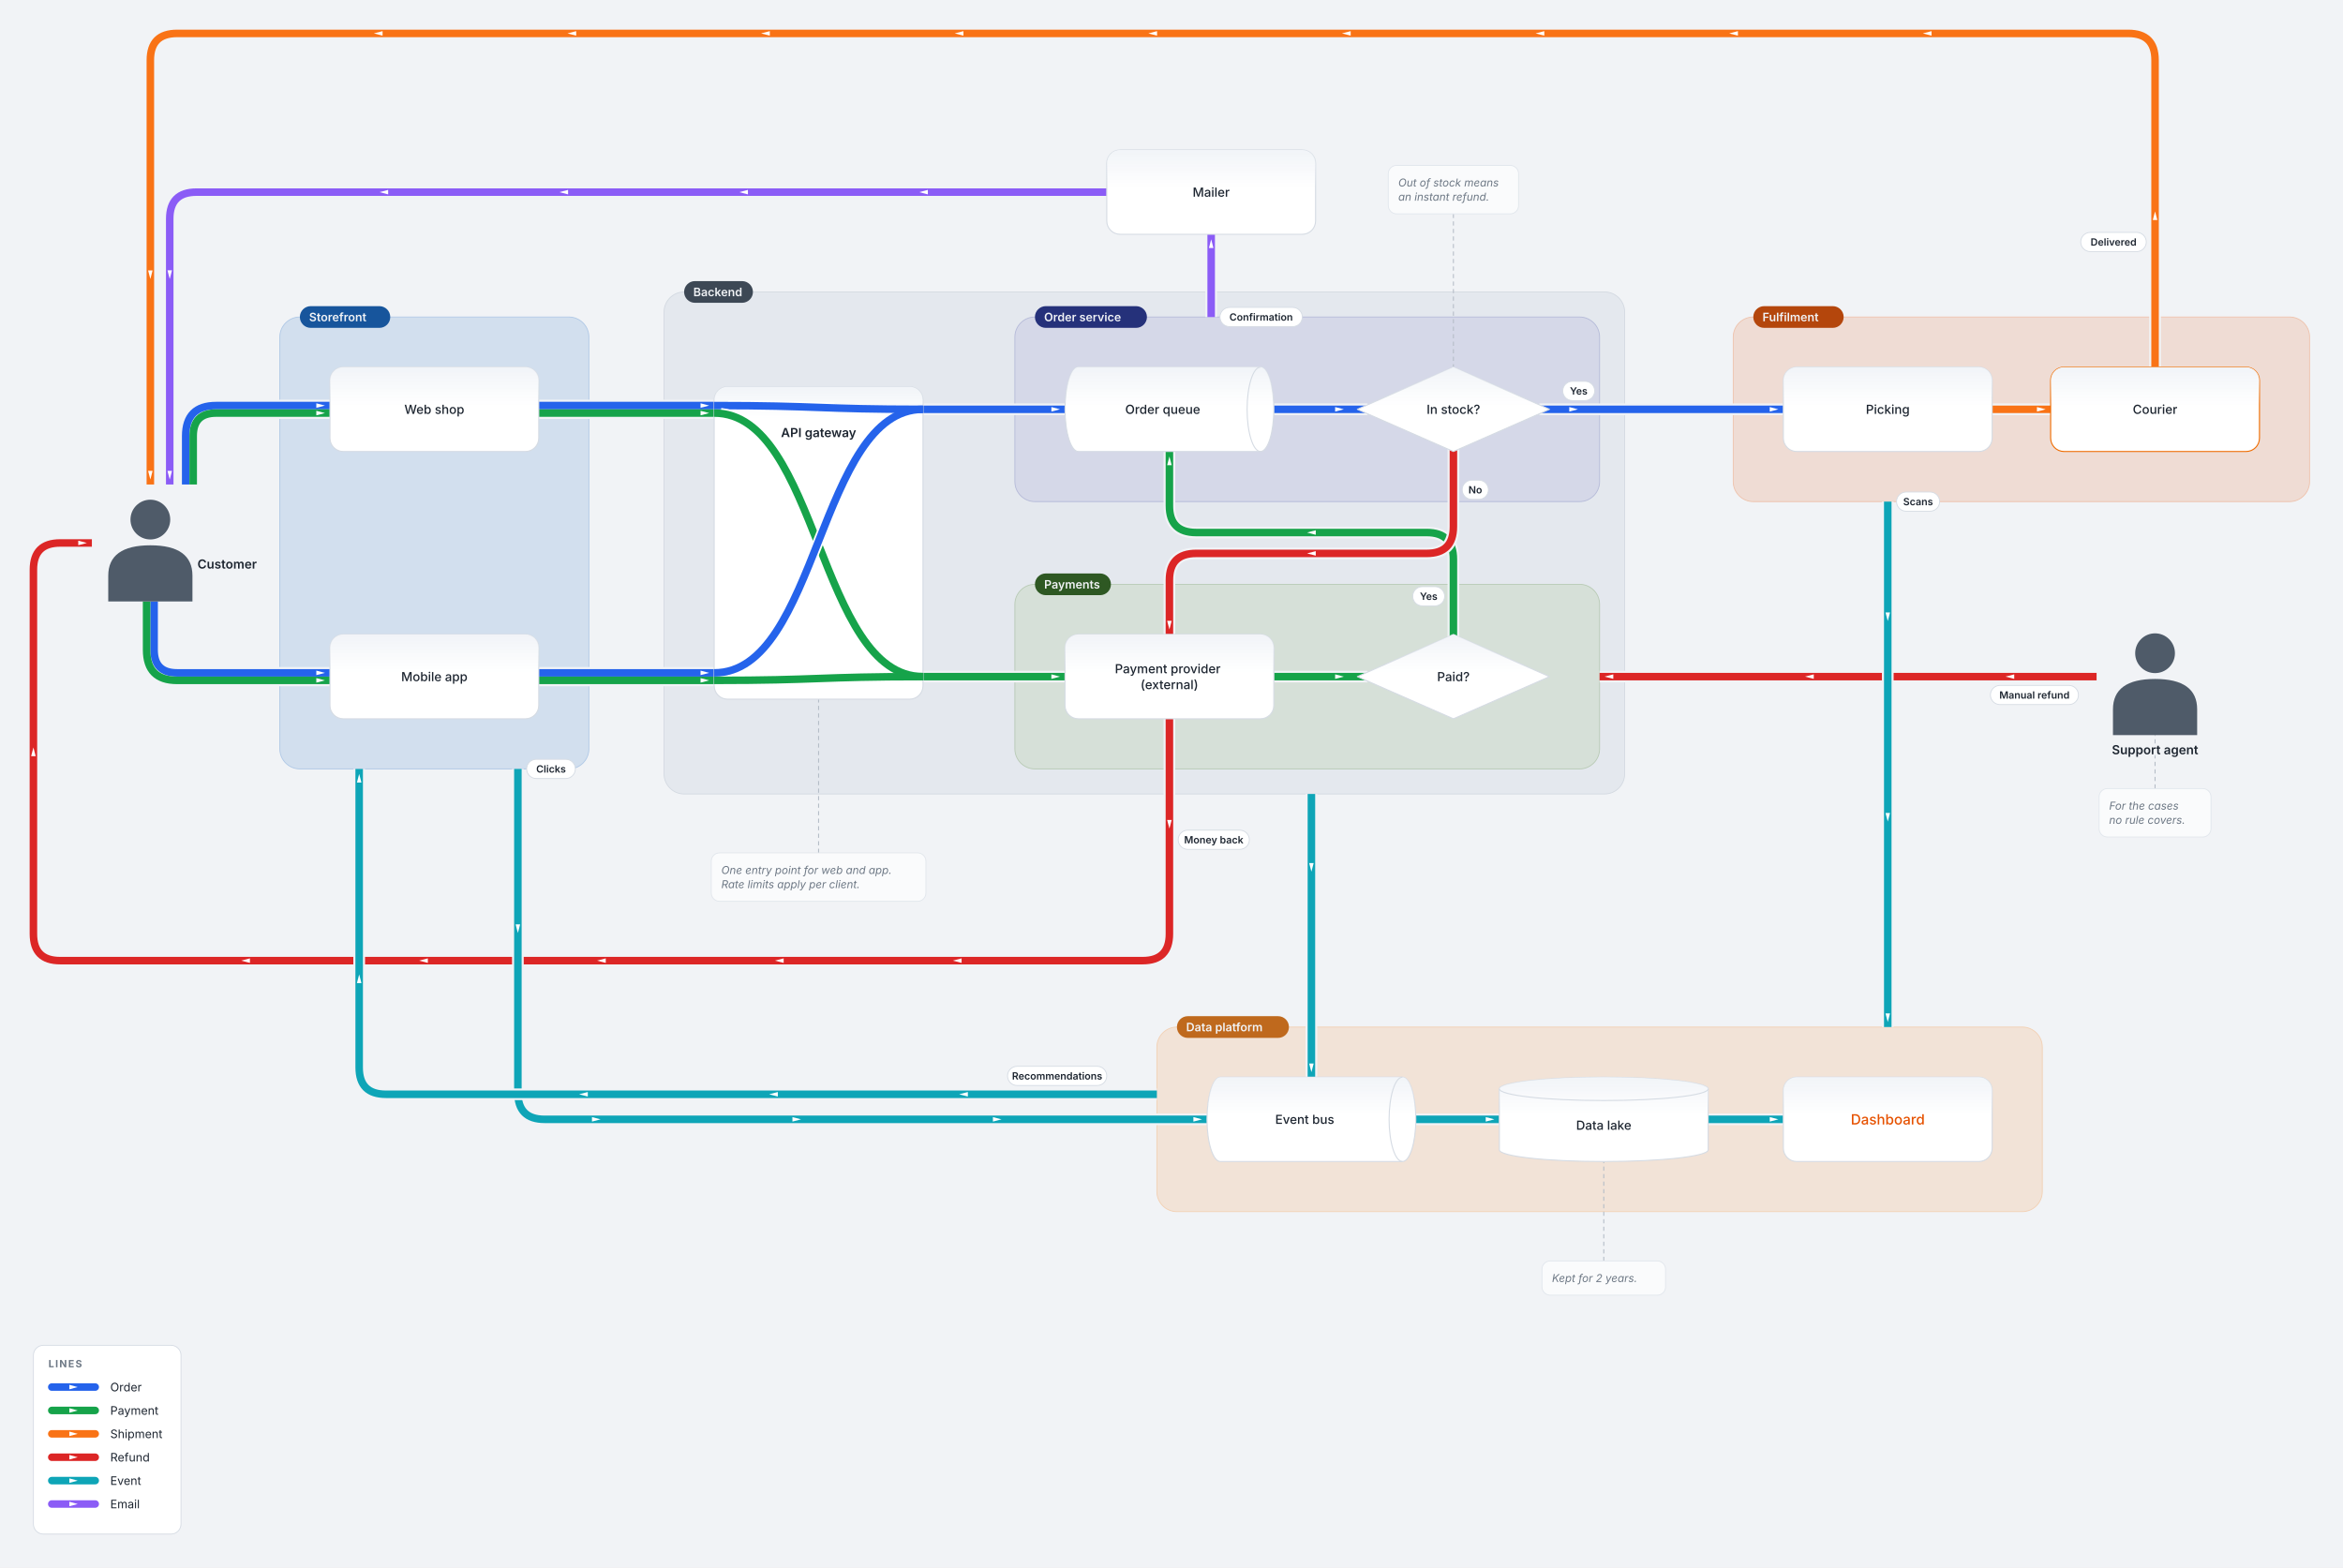
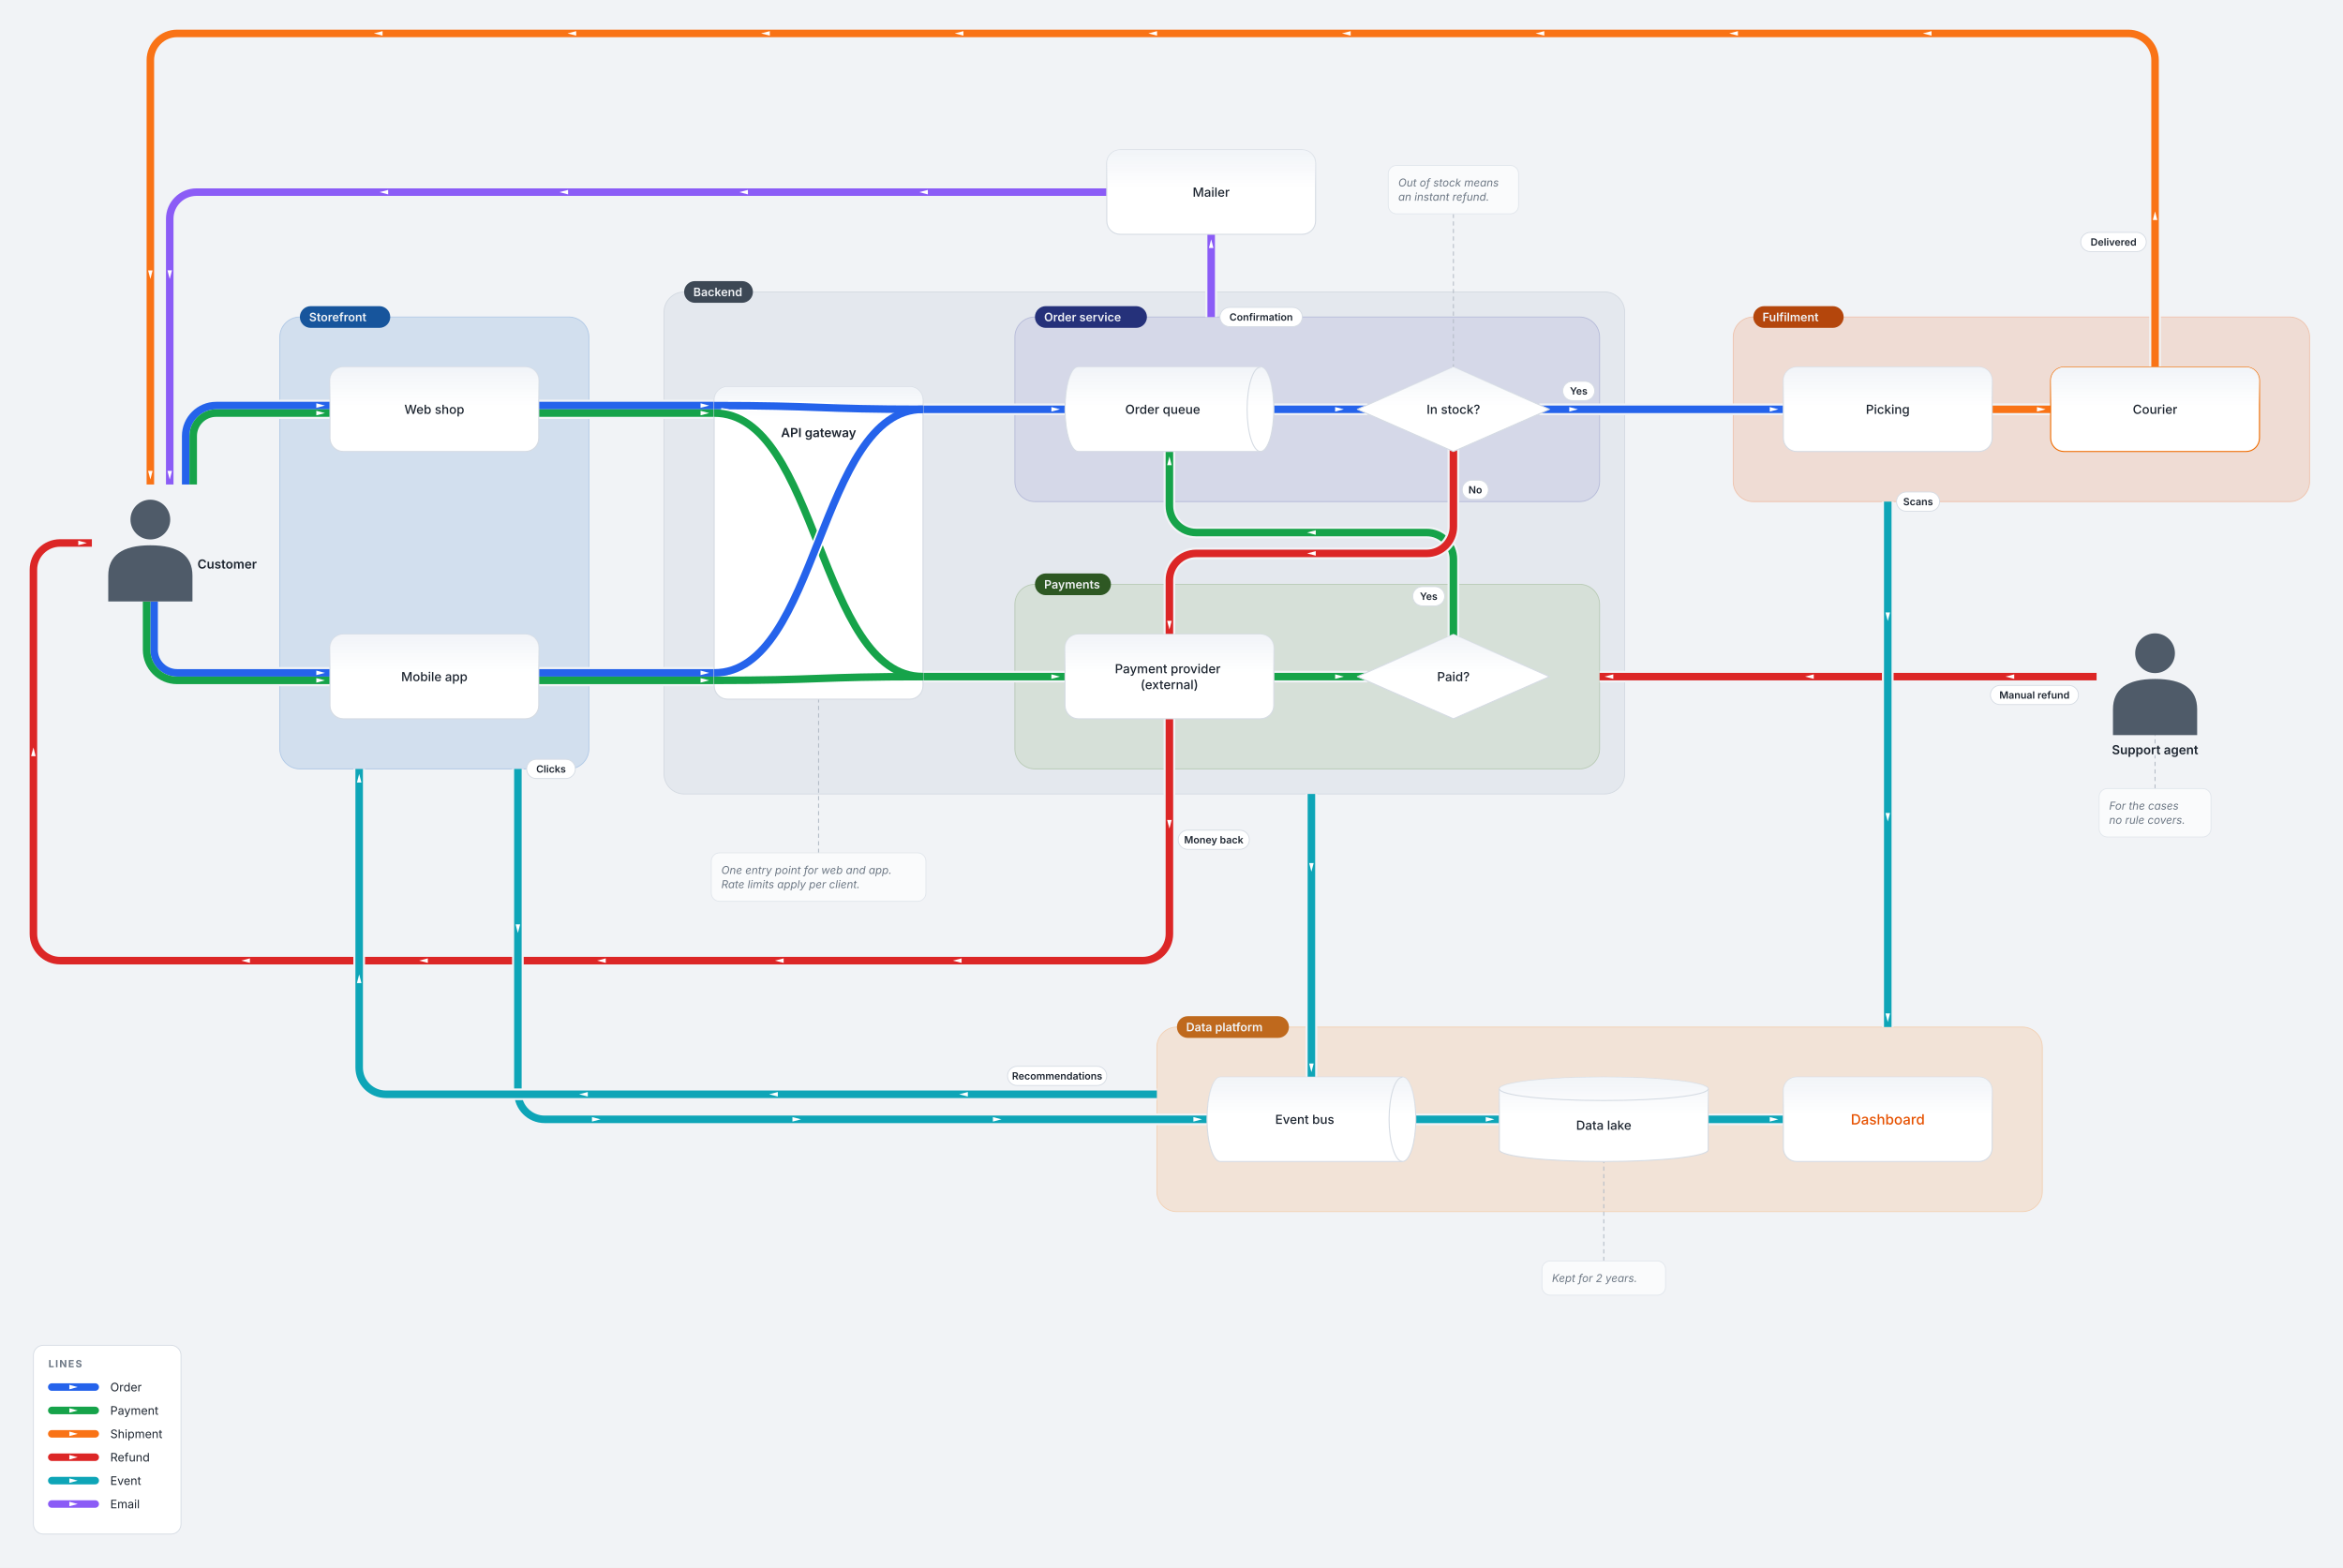
<svg xmlns="http://www.w3.org/2000/svg" viewBox="-100 -190 2805 1876.5" width="2805" height="1876.5" class="linemap lm-root lm-theme-minimal" data-theme="minimal" font-family="Inter, 'Helvetica Neue', Helvetica, Arial, sans-serif" fill="#1d2530">
  <style>
.lm-root{font-family:Inter, 'Helvetica Neue', Helvetica, Arial, sans-serif;fill:#1d2530}
.lm-bg{fill:#f1f3f6}
.lm-group-box{fill:#e4e8ee;stroke:#d3d9e1;stroke-width:1}
.lm-group-title{fill:#3d4855;font-weight:700}
.lm-shape{fill:#ffffff;stroke:#d5dbe3;stroke-width:1.25;stroke-linejoin:round}
.lm-shape-line{fill:none;stroke:#d5dbe3;stroke-width:1.25}
.lm-sheen{stroke:none;pointer-events:none}
.lm-group-tab{fill:#3d4855;stroke:none}
.lm-group-title-tab{fill:#f1f3f6;font-weight:600}
.lm-person{fill:#4f5b69;stroke:none}
.lm-label{fill:#1d2530;font-weight:500}
.lm-halo{stroke:#f1f3f6}
.lm-halo-in{stroke:#ffffff}
.lm-note-box{fill:#fafbfc;stroke:#e1e6ec;stroke-width:1}
.lm-note-text{fill:#6b7683;font-style:italic}
.lm-note-link{fill:none;stroke:#b4bcc6;stroke-width:1.2;stroke-dasharray:5 4}
.lm-casing{fill:none;stroke:#f1f3f6;stroke-linejoin:round}
.lm-casing-in{stroke:#ffffff}
.lm-strand{fill:none;stroke-linejoin:round}
.lm-edge-label-box{fill:#ffffff;stroke:#d5dbe3;stroke-width:1}
.lm-edge-label{fill:#1d2530;font-weight:600}
.lm-legend-box{fill:#ffffff;stroke:#d5dbe3;stroke-width:1}
.lm-legend-title{fill:#6b7683;font-weight:700;letter-spacing:0.12em}
.lm-legend-text{fill:#1d2530}
</style>
  <defs>
    <linearGradient id="lm-sheen-minimal-30" x1="0" y1="0" x2="0" y2="1">
      <stop offset="0" stop-color="#f1f4f8" stop-opacity="1" />
      <stop offset="0.3" stop-color="#f1f4f8" stop-opacity="0" />
    </linearGradient>
    <linearGradient id="lm-sheen-minimal-45" x1="0" y1="0" x2="0" y2="1">
      <stop offset="0" stop-color="#f1f4f8" stop-opacity="1" />
      <stop offset="0.45" stop-color="#f1f4f8" stop-opacity="0" />
    </linearGradient>
    <linearGradient id="lm-sheen-minimal-10" x1="0" y1="0" x2="0" y2="1">
      <stop offset="0" stop-color="#f1f4f8" stop-opacity="1" />
      <stop offset="0.1" stop-color="#f1f4f8" stop-opacity="0" />
    </linearGradient>
  </defs>
  <rect x="-100" y="-190" width="2805" height="1876.5" class="lm-bg" fill="#f1f3f6" />
  <g class="group" id="cluster_storefront" data-label="Storefront">
    <rect x="235" y="189.5" width="370" height="541" rx="24" class="lm-group-box" style="fill:#d2dfee;stroke:#afc8e6" />
  </g>
  <g class="group" id="cluster_backend" data-label="Backend">
    <rect x="695" y="159.5" width="1150" height="601" rx="24" class="lm-group-box" />
  </g>
  <g class="group" id="cluster_orders" data-label="Order service">
    <rect x="1115" y="189.5" width="700" height="221" rx="24" class="lm-group-box" style="fill:#d5d8e8;stroke:#b5bad8" />
  </g>
  <g class="group" id="cluster_payments" data-label="Payments">
    <rect x="1115" y="509.5" width="700" height="221" rx="24" class="lm-group-box" style="fill:#d6e0d8;stroke:#b8cab5" />
  </g>
  <g class="group" id="cluster_fulfilment" data-label="Fulfilment">
    <rect x="1975" y="189.5" width="690" height="221" rx="24" class="lm-group-box" style="fill:#efdcd4;stroke:#eec2ac" />
  </g>
  <g class="group" id="cluster_data" data-label="Data platform">
    <rect x="1285" y="1039.5" width="1060" height="221" rx="24" class="lm-group-box" style="fill:#f2e3d7;stroke:#f2d0b3" />
  </g>
  <path d="M880,831 L880,647" class="lm-note-link" />
  <path d="M1640,66 L1640,249.5" class="lm-note-link" />
  <path d="M1820,1319.5 L1820,1200.5" class="lm-note-link" />
  <path d="M2480,754 L2480,690" class="lm-note-link" />
  <g class="edge" data-from="customer" data-to="web" data-lines="O P">
-     <path d="M126.8,390 L126.8,332 Q126.8,300 158.8,300 L295,300" class="lm-casing" stroke-width="23" />
-     <path d="M122.3,390 L122.3,332 Q122.3,295.5 158.8,295.5 L295,295.5" class="lm-strand" stroke="#2563eb" stroke-width="9" data-line="O" />
-     <path d="M131.3,390 L131.3,332 Q131.3,304.5 158.8,304.5 L295,304.5" class="lm-strand" stroke="#16a34a" stroke-width="9" data-line="P" />
+     <path d="M126.8,390 L126.8,332 A32,32 0 0 1 158.8,300 L295,300" class="lm-casing" stroke-width="23" />
+     <path d="M122.3,390 L122.3,332 A36.5,36.5 0 0 1 158.8,295.5 L295,295.5" class="lm-strand" stroke="#2563eb" stroke-width="9" data-line="O" />
+     <path d="M131.3,390 L131.3,332 A27.5,27.5 0 0 1 158.8,304.5 L295,304.5" class="lm-strand" stroke="#16a34a" stroke-width="9" data-line="P" />
    <g class="lm-marks" data-line="O">
      <polygon points="289,295.5 278.7,292.8 278.7,298.2" fill="#ffffff" />
    </g>
    <g class="lm-marks" data-line="P">
      <polygon points="289,304.5 278.7,301.8 278.7,307.2" fill="#ffffff" />
    </g>
  </g>
  <g class="edge" data-from="customer" data-to="app" data-lines="O P">
-     <path d="M80,530 L80,588 Q80,620 112,620 L295,620" class="lm-casing" stroke-width="23" />
-     <path d="M84.5,530 L84.5,588 Q84.5,615.5 112,615.5 L295,615.5" class="lm-strand" stroke="#2563eb" stroke-width="9" data-line="O" />
-     <path d="M75.5,530 L75.5,588 Q75.5,624.5 112,624.5 L295,624.5" class="lm-strand" stroke="#16a34a" stroke-width="9" data-line="P" />
+     <path d="M80,530 L80,588 A32,32 0 0 0 112,620 L295,620" class="lm-casing" stroke-width="23" />
+     <path d="M84.5,530 L84.5,588 A27.5,27.5 0 0 0 112,615.5 L295,615.5" class="lm-strand" stroke="#2563eb" stroke-width="9" data-line="O" />
+     <path d="M75.5,530 L75.5,588 A36.5,36.5 0 0 0 112,624.5 L295,624.5" class="lm-strand" stroke="#16a34a" stroke-width="9" data-line="P" />
    <g class="lm-marks" data-line="O">
      <polygon points="289,615.5 278.7,612.8 278.7,618.2" fill="#ffffff" />
    </g>
    <g class="lm-marks" data-line="P">
      <polygon points="289,624.5 278.7,621.8 278.7,627.2" fill="#ffffff" />
    </g>
  </g>
  <g class="edge" data-from="web" data-to="gateway" data-lines="O P">
    <path d="M545,300 L755,300" class="lm-casing" stroke-width="23" />
    <path d="M545,295.5 L755,295.5" class="lm-strand" stroke="#2563eb" stroke-width="9" data-line="O" />
    <path d="M545,304.5 L755,304.5" class="lm-strand" stroke="#16a34a" stroke-width="9" data-line="P" />
    <g class="lm-marks" data-line="O">
      <polygon points="749,295.5 738.7,292.8 738.7,298.2" fill="#ffffff" />
    </g>
    <g class="lm-marks" data-line="P">
      <polygon points="749,304.5 738.7,301.8 738.7,307.2" fill="#ffffff" />
    </g>
  </g>
  <g class="edge" data-from="app" data-to="gateway" data-lines="O P">
    <path d="M545,620 L755,620" class="lm-casing" stroke-width="23" />
    <path d="M545,615.5 L755,615.5" class="lm-strand" stroke="#2563eb" stroke-width="9" data-line="O" />
    <path d="M545,624.5 L755,624.5" class="lm-strand" stroke="#16a34a" stroke-width="9" data-line="P" />
    <g class="lm-marks" data-line="O">
      <polygon points="749,615.5 738.7,612.8 738.7,618.2" fill="#ffffff" />
    </g>
    <g class="lm-marks" data-line="P">
      <polygon points="749,624.5 738.7,621.8 738.7,627.2" fill="#ffffff" />
    </g>
  </g>
  <g class="edge" data-from="gateway" data-to="orders_q" data-lines="O">
    <path d="M1005,300 L1175,300" class="lm-casing" stroke-width="14" />
    <path d="M1005,300 L1175,300" class="lm-strand" stroke="#2563eb" stroke-width="9" data-line="O" />
    <g class="lm-marks" data-line="O">
      <polygon points="1169,300 1158.7,297.3 1158.7,302.7" fill="#ffffff" />
    </g>
  </g>
  <g class="edge" data-from="gateway" data-to="psp" data-lines="P">
    <path d="M1005,620 L1175,620" class="lm-casing" stroke-width="14" />
    <path d="M1005,620 L1175,620" class="lm-strand" stroke="#16a34a" stroke-width="9" data-line="P" />
    <g class="lm-marks" data-line="P">
      <polygon points="1169,620 1158.7,617.3 1158.7,622.7" fill="#ffffff" />
    </g>
  </g>
  <g class="edge" data-from="orders_q" data-to="check" data-lines="O">
    <path d="M1425,300 L1537.2,300" class="lm-casing" stroke-width="14" />
    <path d="M1425,300 L1537.2,300" class="lm-strand" stroke="#2563eb" stroke-width="9" data-line="O" />
    <g class="lm-marks" data-line="O">
      <polygon points="1508.8,300 1498.4,297.3 1498.4,302.7" fill="#ffffff" />
    </g>
  </g>
  <g class="edge" data-from="check" data-to="picking" data-lines="O" data-label="Yes">
    <path d="M1742.8,300 L2035,300" class="lm-casing" stroke-width="14" />
    <path d="M1742.8,300 L2035,300" class="lm-strand" stroke="#2563eb" stroke-width="9" data-line="O" />
    <g class="lm-marks" data-line="O">
      <polygon points="2029,300 2018.7,297.3 2018.7,302.7" fill="#ffffff" />
      <polygon points="1789,300 1778.7,297.3 1778.7,302.7" fill="#ffffff" />
    </g>
  </g>
  <g class="edge" data-from="psp" data-to="paid" data-lines="P">
    <path d="M1425,620 L1537.2,620" class="lm-casing" stroke-width="14" />
    <path d="M1425,620 L1537.2,620" class="lm-strand" stroke="#16a34a" stroke-width="9" data-line="P" />
    <g class="lm-marks" data-line="P">
      <polygon points="1508.8,620 1498.4,617.3 1498.4,622.7" fill="#ffffff" />
    </g>
  </g>
  <g class="edge" data-from="paid" data-to="orders_q" data-lines="P" data-label="Yes">
-     <path d="M1640,573.5 L1640,479.5 Q1640,447.5 1608,447.5 L1332,447.5 Q1300,447.5 1300,415.5 L1300,350.5" class="lm-casing" stroke-width="14" />
-     <path d="M1640,573.5 L1640,479.5 Q1640,447.5 1608,447.5 L1332,447.5 Q1300,447.5 1300,415.5 L1300,350.5" class="lm-strand" stroke="#16a34a" stroke-width="9" data-line="P" />
+     <path d="M1640,573.5 L1640,479.5 A32,32 0 0 0 1608,447.5 L1332,447.5 A32,32 0 0 1 1300,415.5 L1300,350.5" class="lm-casing" stroke-width="14" />
+     <path d="M1640,573.5 L1640,479.5 A32,32 0 0 0 1608,447.5 L1332,447.5 A32,32 0 0 1 1300,415.5 L1300,350.5" class="lm-strand" stroke="#16a34a" stroke-width="9" data-line="P" />
    <g class="lm-marks" data-line="P">
      <polygon points="1464.8,447.5 1475.2,450.2 1475.2,444.8" fill="#ffffff" />
      <polygon points="1300,356.5 1297.3,366.9 1302.7,366.9" fill="#ffffff" />
    </g>
  </g>
  <g class="edge" data-from="picking" data-to="courier" data-lines="S">
    <path d="M2285,300 L2355,300" class="lm-casing" stroke-width="14" />
    <path d="M2285,300 L2355,300" class="lm-strand" stroke="#f97316" stroke-width="9" data-line="S" />
    <g class="lm-marks" data-line="S">
      <polygon points="2349,300 2338.6,297.3 2338.6,302.7" fill="#ffffff" />
    </g>
  </g>
  <g class="edge" data-from="courier" data-to="customer" data-lines="S" data-label="Delivered">
-     <path d="M2480,249.5 L2480,-118 Q2480,-150 2448,-150 L112,-150 Q80,-150 80,-118 L80,390" class="lm-casing" stroke-width="14" />
-     <path d="M2480,249.5 L2480,-118 Q2480,-150 2448,-150 L112,-150 Q80,-150 80,-118 L80,390" class="lm-strand" stroke="#f97316" stroke-width="9" data-line="S" />
+     <path d="M2480,249.5 L2480,-118 A32,32 0 0 0 2448,-150 L112,-150 A32,32 0 0 0 80,-118 L80,390" class="lm-casing" stroke-width="14" />
+     <path d="M2480,249.5 L2480,-118 A32,32 0 0 0 2448,-150 L112,-150 A32,32 0 0 0 80,-118 L80,390" class="lm-strand" stroke="#f97316" stroke-width="9" data-line="S" />
    <g class="lm-marks" data-line="S">
      <polygon points="2480,63.1 2477.3,73.4 2482.7,73.4" fill="#ffffff" />
      <polygon points="2202,-150 2212.4,-147.3 2212.4,-152.7" fill="#ffffff" />
      <polygon points="1970.2,-150 1980.6,-147.3 1980.6,-152.7" fill="#ffffff" />
      <polygon points="1738.4,-150 1748.8,-147.3 1748.8,-152.7" fill="#ffffff" />
      <polygon points="1506.6,-150 1517,-147.3 1517,-152.7" fill="#ffffff" />
      <polygon points="1274.8,-150 1285.2,-147.3 1285.2,-152.7" fill="#ffffff" />
      <polygon points="1043,-150 1053.4,-147.3 1053.4,-152.7" fill="#ffffff" />
      <polygon points="811.2,-150 821.6,-147.3 821.6,-152.7" fill="#ffffff" />
      <polygon points="579.4,-150 589.8,-147.3 589.8,-152.7" fill="#ffffff" />
      <polygon points="347.6,-150 358,-147.3 358,-152.7" fill="#ffffff" />
      <polygon points="80,384 82.7,373.7 77.3,373.7" fill="#ffffff" />
      <polygon points="80,144 82.7,133.7 77.3,133.7" fill="#ffffff" />
    </g>
  </g>
  <g class="edge" data-from="check" data-to="psp" data-lines="R" data-label="No">
-     <path d="M1640,346.5 L1640,440.5 Q1640,472.5 1608,472.5 L1332,472.5 Q1300,472.5 1300,504.5 L1300,569.5" class="lm-casing" stroke-width="14" />
-     <path d="M1640,346.5 L1640,440.5 Q1640,472.5 1608,472.5 L1332,472.5 Q1300,472.5 1300,504.5 L1300,569.5" class="lm-strand" stroke="#dc2626" stroke-width="9" data-line="R" />
+     <path d="M1640,346.5 L1640,440.5 A32,32 0 0 1 1608,472.5 L1332,472.5 A32,32 0 0 0 1300,504.5 L1300,569.5" class="lm-casing" stroke-width="14" />
+     <path d="M1640,346.5 L1640,440.5 A32,32 0 0 1 1608,472.5 L1332,472.5 A32,32 0 0 0 1300,504.5 L1300,569.5" class="lm-strand" stroke="#dc2626" stroke-width="9" data-line="R" />
    <g class="lm-marks" data-line="R">
      <polygon points="1464.8,472.5 1475.2,475.2 1475.2,469.8" fill="#ffffff" />
      <polygon points="1300,563.5 1302.7,553.2 1297.3,553.2" fill="#ffffff" />
    </g>
  </g>
  <g class="edge" data-from="support" data-to="cluster_payments" data-lines="R" data-label="Manual refund">
    <path d="M2410,620 L1815,620" class="lm-casing" stroke-width="14" />
    <path d="M2410,620 L1815,620" class="lm-strand" stroke="#dc2626" stroke-width="9" data-line="R" />
    <g class="lm-marks" data-line="R">
      <polygon points="1821,620 1831.4,622.7 1831.4,617.3" fill="#ffffff" />
      <polygon points="2061,620 2071.4,622.7 2071.4,617.3" fill="#ffffff" />
      <polygon points="2301,620 2311.4,622.7 2311.4,617.3" fill="#ffffff" />
    </g>
  </g>
  <g class="edge" data-from="psp" data-to="customer" data-lines="R" data-label="Money back">
-     <path d="M1300,670.5 L1300,928 Q1300,960 1268,960 L-28,960 Q-60,960 -60,928 L-60,492 Q-60,460 -28,460 L10,460" class="lm-casing" stroke-width="14" />
-     <path d="M1300,670.5 L1300,928 Q1300,960 1268,960 L-28,960 Q-60,960 -60,928 L-60,492 Q-60,460 -28,460 L10,460" class="lm-strand" stroke="#dc2626" stroke-width="9" data-line="R" />
+     <path d="M1300,670.5 L1300,928 A32,32 0 0 1 1268,960 L-28,960 A32,32 0 0 1 -60,928 L-60,492 A32,32 0 0 1 -28,460 L10,460" class="lm-casing" stroke-width="14" />
+     <path d="M1300,670.5 L1300,928 A32,32 0 0 1 1268,960 L-28,960 A32,32 0 0 1 -60,928 L-60,492 A32,32 0 0 1 -28,460 L10,460" class="lm-strand" stroke="#dc2626" stroke-width="9" data-line="R" />
    <g class="lm-marks" data-line="R">
      <polygon points="1300,801.9 1302.7,791.6 1297.3,791.6" fill="#ffffff" />
      <polygon points="1040.8,960 1051.2,962.7 1051.2,957.3" fill="#ffffff" />
      <polygon points="827.8,960 838.2,962.7 838.2,957.3" fill="#ffffff" />
      <polygon points="614.8,960 625.2,962.7 625.2,957.3" fill="#ffffff" />
      <polygon points="401.8,960 412.2,962.7 412.2,957.3" fill="#ffffff" />
      <polygon points="188.8,960 199.2,962.7 199.2,957.3" fill="#ffffff" />
      <polygon points="-60,704.8 -62.7,715.2 -57.3,715.2" fill="#ffffff" />
      <polygon points="4,460 -6.3,457.3 -6.3,462.7" fill="#ffffff" />
    </g>
  </g>
  <g class="edge" data-from="cluster_orders" data-to="mailer" data-lines="M" data-label="Confirmation">
    <path d="M1350,189.5 L1350,90.5" class="lm-casing" stroke-width="14" />
    <path d="M1350,189.5 L1350,90.5" class="lm-strand" stroke="#8b5cf6" stroke-width="9" data-line="M" />
    <g class="lm-marks" data-line="M">
      <polygon points="1350,96.5 1347.3,106.9 1352.7,106.9" fill="#ffffff" />
    </g>
  </g>
  <g class="edge" data-from="mailer" data-to="customer" data-lines="M">
-     <path d="M1225,40 L135.2,40 Q103.2,40 103.2,72 L103.2,390" class="lm-casing" stroke-width="14" />
-     <path d="M1225,40 L135.2,40 Q103.2,40 103.2,72 L103.2,390" class="lm-strand" stroke="#8b5cf6" stroke-width="9" data-line="M" />
+     <path d="M1225,40 L135.2,40 A32,32 0 0 0 103.2,72 L103.2,390" class="lm-casing" stroke-width="14" />
+     <path d="M1225,40 L135.2,40 A32,32 0 0 0 103.2,72 L103.2,390" class="lm-strand" stroke="#8b5cf6" stroke-width="9" data-line="M" />
    <g class="lm-marks" data-line="M">
      <polygon points="1000.5,40 1010.8,42.7 1010.8,37.3" fill="#ffffff" />
      <polygon points="785.1,40 795.4,42.7 795.4,37.3" fill="#ffffff" />
      <polygon points="569.7,40 580.1,42.7 580.1,37.3" fill="#ffffff" />
      <polygon points="354.4,40 364.7,42.7 364.7,37.3" fill="#ffffff" />
      <polygon points="103.2,384 105.9,373.7 100.5,373.7" fill="#ffffff" />
      <polygon points="103.2,144 105.9,133.6 100.5,133.6" fill="#ffffff" />
    </g>
  </g>
  <g class="edge" data-from="cluster_backend" data-to="bus" data-lines="E">
    <path d="M1470,760.5 L1470,1099.5" class="lm-casing" stroke-width="14" />
    <path d="M1470,760.5 L1470,1099.5" class="lm-strand" stroke="#0ea5b7" stroke-width="9" data-line="E" />
    <g class="lm-marks" data-line="E">
      <polygon points="1470,1093.5 1472.7,1083.2 1467.3,1083.2" fill="#ffffff" />
      <polygon points="1470,853.5 1472.7,843.2 1467.3,843.2" fill="#ffffff" />
    </g>
  </g>
  <g class="edge" data-from="cluster_storefront" data-to="bus" data-lines="E" data-label="Clicks">
-     <path d="M520,730.5 L520,1118 Q520,1150 552,1150 L1345,1150" class="lm-casing" stroke-width="14" />
-     <path d="M520,730.5 L520,1118 Q520,1150 552,1150 L1345,1150" class="lm-strand" stroke="#0ea5b7" stroke-width="9" data-line="E" />
+     <path d="M520,730.5 L520,1118 A32,32 0 0 0 552,1150 L1345,1150" class="lm-casing" stroke-width="14" />
+     <path d="M520,730.5 L520,1118 A32,32 0 0 0 552,1150 L1345,1150" class="lm-strand" stroke="#0ea5b7" stroke-width="9" data-line="E" />
    <g class="lm-marks" data-line="E">
      <polygon points="520,926.9 522.7,916.6 517.3,916.6" fill="#ffffff" />
      <polygon points="1339,1150 1328.7,1147.3 1328.7,1152.7" fill="#ffffff" />
      <polygon points="1099,1150 1088.7,1147.3 1088.7,1152.7" fill="#ffffff" />
      <polygon points="859,1150 848.7,1147.3 848.7,1152.7" fill="#ffffff" />
      <polygon points="619,1150 608.7,1147.3 608.7,1152.7" fill="#ffffff" />
    </g>
  </g>
  <g class="edge" data-from="bus" data-to="lake" data-lines="E">
    <path d="M1595,1150 L1695,1150" class="lm-casing" stroke-width="14" />
    <path d="M1595,1150 L1695,1150" class="lm-strand" stroke="#0ea5b7" stroke-width="9" data-line="E" />
    <g class="lm-marks" data-line="E">
      <polygon points="1689,1150 1678.7,1147.3 1678.7,1152.7" fill="#ffffff" />
    </g>
  </g>
  <g class="edge" data-from="lake" data-to="dash" data-lines="E">
    <path d="M1945,1150 L2035,1150" class="lm-casing" stroke-width="14" />
    <path d="M1945,1150 L2035,1150" class="lm-strand" stroke="#0ea5b7" stroke-width="9" data-line="E" />
    <g class="lm-marks" data-line="E">
      <polygon points="2029,1150 2018.7,1147.3 2018.7,1152.7" fill="#ffffff" />
    </g>
  </g>
  <g class="edge" data-from="cluster_fulfilment" data-to="cluster_data" data-lines="E" data-label="Scans">
    <path d="M2160,410.5 L2160,1039.5" class="lm-casing" stroke-width="14" />
    <path d="M2160,410.5 L2160,1039.5" class="lm-strand" stroke="#0ea5b7" stroke-width="9" data-line="E" />
    <g class="lm-marks" data-line="E">
      <polygon points="2160,1033.5 2162.7,1023.2 2157.3,1023.2" fill="#ffffff" />
      <polygon points="2160,793.5 2162.7,783.2 2157.3,783.2" fill="#ffffff" />
      <polygon points="2160,553.5 2162.7,543.2 2157.3,543.2" fill="#ffffff" />
    </g>
  </g>
  <g class="edge" data-from="cluster_data" data-to="cluster_storefront" data-lines="E" data-label="Recommendations">
-     <path d="M1285,1120 L362,1120 Q330,1120 330,1088 L330,730.5" class="lm-casing" stroke-width="14" />
-     <path d="M1285,1120 L362,1120 Q330,1120 330,1088 L330,730.5" class="lm-strand" stroke="#0ea5b7" stroke-width="9" data-line="E" />
+     <path d="M1285,1120 L362,1120 A32,32 0 0 1 330,1088 L330,730.5" class="lm-casing" stroke-width="14" />
+     <path d="M1285,1120 L362,1120 A32,32 0 0 1 330,1088 L330,730.5" class="lm-strand" stroke="#0ea5b7" stroke-width="9" data-line="E" />
    <g class="lm-marks" data-line="E">
      <polygon points="1048.3,1120 1058.7,1122.7 1058.7,1117.3" fill="#ffffff" />
      <polygon points="820.8,1120 831.2,1122.7 831.2,1117.3" fill="#ffffff" />
      <polygon points="593.3,1120 603.7,1122.7 603.7,1117.3" fill="#ffffff" />
      <polygon points="330,736.5 327.3,746.8 332.7,746.8" fill="#ffffff" />
      <polygon points="330,976.5 327.3,986.9 332.7,986.9" fill="#ffffff" />
    </g>
  </g>
  <g class="group-tab" data-group="cluster_storefront">
    <rect x="259" y="176.5" width="108.2" height="26" rx="13" class="lm-group-tab" style="fill:#17559c" />
    <text x="270" y="189.5" font-size="14" dominant-baseline="central" class="lm-group-title lm-group-title-tab" style="fill:#f1f3f6">Storefront</text>
  </g>
  <g class="group-tab" data-group="cluster_backend">
    <rect x="719" y="146.5" width="82.4" height="26" rx="13" class="lm-group-tab" />
    <text x="730" y="159.5" font-size="14" dominant-baseline="central" class="lm-group-title lm-group-title-tab">Backend</text>
  </g>
  <g class="group-tab" data-group="cluster_orders">
    <rect x="1139" y="176.5" width="134.1" height="26" rx="13" class="lm-group-tab" style="fill:#25317a" />
    <text x="1150" y="189.5" font-size="14" dominant-baseline="central" class="lm-group-title lm-group-title-tab" style="fill:#f1f3f6">Order service</text>
  </g>
  <g class="group-tab" data-group="cluster_payments">
    <rect x="1139" y="496.5" width="91" height="26" rx="13" class="lm-group-tab" style="fill:#2e5823" />
    <text x="1150" y="509.5" font-size="14" dominant-baseline="central" class="lm-group-title lm-group-title-tab" style="fill:#f1f3f6">Payments</text>
  </g>
  <g class="group-tab" data-group="cluster_fulfilment">
    <rect x="1999" y="176.5" width="108.2" height="26" rx="13" class="lm-group-tab" style="fill:#b4460c" />
    <text x="2010" y="189.5" font-size="14" dominant-baseline="central" class="lm-group-title lm-group-title-tab" style="fill:#f1f3f6">Fulfilment</text>
  </g>
  <g class="group-tab" data-group="cluster_data">
    <rect x="1309" y="1026.5" width="134.1" height="26" rx="13" class="lm-group-tab" style="fill:#bf691d" />
    <text x="1320" y="1039.5" font-size="14" dominant-baseline="central" class="lm-group-title lm-group-title-tab" style="fill:#f1f3f6">Data platform</text>
  </g>
  <g class="node" id="customer" data-label="Customer" data-shape="person">
    <circle cx="80" cy="432" r="23.8" class="lm-person" />
    <path d="M29.6,530 V499.2 Q29.6,462.8 80,462.8 Q130.4,462.8 130.4,499.2 V530 Z" class="lm-person" />
    <text font-size="15" text-anchor="start" dominant-baseline="central" class="lm-label lm-halo" stroke-width="5" stroke-linejoin="round" paint-order="stroke" style="font-weight:600">
      <tspan x="136.4" y="485.2">Customer</tspan>
    </text>
  </g>
  <g class="node human" id="support" data-label="Support agent" data-shape="person">
    <circle cx="2480" cy="592" r="23.8" class="lm-person" />
    <path d="M2429.6,690 V659.2 Q2429.6,622.8 2480,622.8 Q2530.4,622.8 2530.4,659.2 V690 Z" class="lm-person" />
    <text font-size="15" text-anchor="middle" dominant-baseline="central" class="lm-label lm-halo" stroke-width="5" stroke-linejoin="round" paint-order="stroke" style="font-weight:600">
      <tspan x="2480" y="707.5">Support agent</tspan>
    </text>
  </g>
  <g class="node" id="web" data-label="Web shop" data-shape="box">
    <rect x="295" y="249.5" width="250" height="101" rx="16" class="lm-shape" />
    <rect x="295" y="249.5" width="250" height="101" rx="16" class="lm-sheen" fill="url(#lm-sheen-minimal-45)" />
    <text font-size="15" text-anchor="middle" dominant-baseline="central" class="lm-label">
      <tspan x="420" y="300">Web shop</tspan>
    </text>
  </g>
  <g class="node" id="app" data-label="Mobile app" data-shape="box">
    <rect x="295" y="569.5" width="250" height="101" rx="16" class="lm-shape" />
    <rect x="295" y="569.5" width="250" height="101" rx="16" class="lm-sheen" fill="url(#lm-sheen-minimal-45)" />
    <text font-size="15" text-anchor="middle" dominant-baseline="central" class="lm-label">
      <tspan x="420" y="620">Mobile app</tspan>
    </text>
  </g>
  <g class="node through critical" id="gateway" data-label="API gateway" data-url="https://en.wikipedia.org/wiki/API_management" data-shape="box" data-through="true">
    <a href="https://en.wikipedia.org/wiki/API_management">
      <rect x="755" y="273" width="250" height="374" rx="16" class="lm-shape" />
      <rect x="755" y="273" width="250" height="374" rx="16" class="lm-sheen" fill="url(#lm-sheen-minimal-10)" />
      <text font-size="15" text-anchor="middle" dominant-baseline="central" class="lm-label">
        <tspan x="880" y="460" />
      </text>
      <path d="M771.9,295.5 C834.8,295.8 863.1,297.2 899,298.4" class="lm-casing lm-casing-in" stroke-width="13" />
      <path d="M755,295.5 C880,295.5 880,300 1005,300" class="lm-strand" stroke="#2563eb" stroke-width="9" data-line="O" />
      <path d="M762.8,304.9 C832.1,312.5 861.4,421.3 899,508.9" class="lm-casing lm-casing-in" stroke-width="13" />
      <path d="M755,304.5 C880,304.5 880,620 1005,620" class="lm-strand" stroke="#16a34a" stroke-width="9" data-line="P" />
      <path d="M762.8,615.1 C832.1,607.5 861.4,498.7 899,411.1" class="lm-casing lm-casing-in" stroke-width="13" />
      <path d="M755,615.5 C880,615.5 880,300 1005,300" class="lm-strand" stroke="#2563eb" stroke-width="9" data-line="O" />
      <path d="M771.9,624.5 C834.8,624.2 863.1,622.8 899,621.6" class="lm-casing lm-casing-in" stroke-width="13" />
      <path d="M755,624.5 C880,624.5 880,620 1005,620" class="lm-strand" stroke="#16a34a" stroke-width="9" data-line="P" />
      <text font-size="15" text-anchor="middle" dominant-baseline="central" class="lm-label lm-halo lm-halo-in" stroke-width="5" stroke-linejoin="round" paint-order="stroke" style="font-weight:600">
        <tspan x="880" y="327.8">API gateway</tspan>
      </text>
    </a>
  </g>
  <g class="node" id="orders_q" data-label="Order queue" data-shape="queue">
    <path d="M1191,249.5 H1409 A16,50.5 0 0 1 1409,350.5 H1191 A16,50.5 0 0 1 1191,249.5 Z" class="lm-shape" />
    <path d="M1191,249.5 H1409 A16,50.5 0 0 1 1409,350.5 H1191 A16,50.5 0 0 1 1191,249.5 Z" class="lm-sheen" fill="url(#lm-sheen-minimal-45)" />
    <path d="M1409,249.5 A16,50.5 0 0 0 1409,350.5" class="lm-shape-line" />
    <text font-size="15" text-anchor="middle" dominant-baseline="central" class="lm-label">
      <tspan x="1292" y="300">Order queue</tspan>
    </text>
  </g>
  <g class="node" id="check" data-label="In stock?" data-shape="diamond">
    <polygon points="1640,249.5 1755,300 1640,350.5 1525,300" class="lm-shape" />
    <polygon points="1640,249.5 1755,300 1640,350.5 1525,300" class="lm-sheen" fill="url(#lm-sheen-minimal-45)" />
    <text font-size="15" text-anchor="middle" dominant-baseline="central" class="lm-label">
      <tspan x="1640" y="300">In stock?</tspan>
    </text>
  </g>
  <g class="node external" id="psp" data-label="Payment provider&#10;(external)" data-shape="box">
    <rect x="1175" y="569.5" width="250" height="101" rx="16" class="lm-shape" />
    <rect x="1175" y="569.5" width="250" height="101" rx="16" class="lm-sheen" fill="url(#lm-sheen-minimal-45)" />
    <text font-size="15" text-anchor="middle" dominant-baseline="central" class="lm-label">
      <tspan x="1300" y="610.5">Payment provider</tspan>
      <tspan x="1300" y="629.5">(external)</tspan>
    </text>
  </g>
  <g class="node" id="paid" data-label="Paid?" data-shape="diamond">
    <polygon points="1640,569.5 1755,620 1640,670.5 1525,620" class="lm-shape" />
    <polygon points="1640,569.5 1755,620 1640,670.5 1525,620" class="lm-sheen" fill="url(#lm-sheen-minimal-45)" />
    <text font-size="15" text-anchor="middle" dominant-baseline="central" class="lm-label">
      <tspan x="1640" y="620">Paid?</tspan>
    </text>
  </g>
  <g class="node" id="picking" data-label="Picking" data-shape="box">
    <rect x="2035" y="249.5" width="250" height="101" rx="16" class="lm-shape" />
    <rect x="2035" y="249.5" width="250" height="101" rx="16" class="lm-sheen" fill="url(#lm-sheen-minimal-45)" />
    <text font-size="15" text-anchor="middle" dominant-baseline="central" class="lm-label">
      <tspan x="2160" y="300">Picking</tspan>
    </text>
  </g>
  <g class="node" id="courier" data-label="Courier" data-shape="box">
    <rect x="2355" y="249.5" width="250" height="101" rx="16" class="lm-shape" style="stroke:#ef6c00" />
    <rect x="2355" y="249.5" width="250" height="101" rx="16" class="lm-sheen" fill="url(#lm-sheen-minimal-45)" />
    <text font-size="15" text-anchor="middle" dominant-baseline="central" class="lm-label">
      <tspan x="2480" y="300">Courier</tspan>
    </text>
  </g>
  <g class="node" id="bus" data-label="Event bus" data-shape="queue">
    <path d="M1361,1099.5 H1579 A16,50.5 0 0 1 1579,1200.5 H1361 A16,50.5 0 0 1 1361,1099.5 Z" class="lm-shape" />
    <path d="M1361,1099.5 H1579 A16,50.5 0 0 1 1579,1200.5 H1361 A16,50.5 0 0 1 1361,1099.5 Z" class="lm-sheen" fill="url(#lm-sheen-minimal-45)" />
    <path d="M1579,1099.5 A16,50.5 0 0 0 1579,1200.5" class="lm-shape-line" />
    <text font-size="15" text-anchor="middle" dominant-baseline="central" class="lm-label">
      <tspan x="1462" y="1150">Event bus</tspan>
    </text>
  </g>
  <g class="node" id="lake" data-label="Data lake" data-shape="cylinder">
    <path d="M1695,1113.5 A125,14 0 0 1 1945,1113.5 V1186.5 A125,14 0 0 1 1695,1186.5 Z" class="lm-shape" />
    <path d="M1695,1113.5 A125,14 0 0 1 1945,1113.5 V1186.5 A125,14 0 0 1 1695,1186.5 Z" class="lm-sheen" fill="url(#lm-sheen-minimal-45)" />
    <path d="M1695,1113.5 A125,14 0 0 0 1945,1113.5" class="lm-shape-line" />
    <text font-size="15" text-anchor="middle" dominant-baseline="central" class="lm-label">
      <tspan x="1820" y="1157">Data lake</tspan>
    </text>
  </g>
  <g class="node" id="dash" data-label="Dashboard" data-shape="box">
    <rect x="2035" y="1099.5" width="250" height="101" rx="16" class="lm-shape" />
    <rect x="2035" y="1099.5" width="250" height="101" rx="16" class="lm-sheen" fill="url(#lm-sheen-minimal-45)" />
    <text font-size="17" text-anchor="middle" dominant-baseline="central" class="lm-label" style="fill:#e65100">
      <tspan x="2160" y="1150">Dashboard</tspan>
    </text>
  </g>
  <g class="node" id="mailer" data-label="Mailer" data-shape="box">
    <rect x="1225" y="-10.5" width="250" height="101" rx="16" class="lm-shape" />
    <rect x="1225" y="-10.5" width="250" height="101" rx="16" class="lm-sheen" fill="url(#lm-sheen-minimal-45)" />
    <text font-size="15" text-anchor="middle" dominant-baseline="central" class="lm-label">
      <tspan x="1350" y="40">Mailer</tspan>
    </text>
  </g>
  <g class="note" id="note_gateway" data-label="One entry point for web and app.&#10;Rate limits apply per client." data-url="https://en.wikipedia.org/wiki/Rate_limiting">
    <a href="https://en.wikipedia.org/wiki/Rate_limiting">
      <rect x="751.5" y="831" width="257" height="58" rx="10" class="lm-note-box" />
      <text font-size="13" class="lm-note-text" dominant-baseline="central">
        <tspan x="763.5" y="851.5">One entry point for web and app.</tspan>
        <tspan x="763.5" y="868.5">Rate limits apply per client.</tspan>
      </text>
    </a>
  </g>
  <g class="note" id="note_check" data-label="Out of stock means&#10;an instant refund.">
    <rect x="1562" y="8" width="156" height="58" rx="10" class="lm-note-box" />
    <text font-size="13" class="lm-note-text" dominant-baseline="central">
      <tspan x="1574" y="28.5">Out of stock means</tspan>
      <tspan x="1574" y="45.5">an instant refund.</tspan>
    </text>
  </g>
  <g class="note" id="note_lake" data-label="Kept for 2 years.">
    <rect x="1746" y="1319.5" width="148" height="41" rx="10" class="lm-note-box" />
    <text font-size="13" class="lm-note-text" dominant-baseline="central">
      <tspan x="1758" y="1340">Kept for 2 years.</tspan>
    </text>
  </g>
  <g class="note" id="note_support" data-label="For the cases&#10;no rule covers.">
    <rect x="2413" y="754" width="134" height="58" rx="10" class="lm-note-box" />
    <text font-size="13" class="lm-note-text" dominant-baseline="central">
      <tspan x="2425" y="774.5">For the cases</tspan>
      <tspan x="2425" y="791.5">no rule covers.</tspan>
    </text>
  </g>
  <g class="lm-edge-label-group">
    <rect x="1770.9" y="266.5" width="38.2" height="23" rx="11.5" class="lm-edge-label-box" />
    <text font-size="12" text-anchor="middle" dominant-baseline="central" class="lm-edge-label">
      <tspan x="1790" y="278">Yes</tspan>
    </text>
  </g>
  <g class="lm-edge-label-group">
    <rect x="1591.3" y="512.3" width="38.2" height="23" rx="11.5" class="lm-edge-label-box" />
    <text font-size="12" text-anchor="middle" dominant-baseline="central" class="lm-edge-label">
      <tspan x="1610.4" y="523.8">Yes</tspan>
    </text>
  </g>
  <g class="lm-edge-label-group">
    <rect x="2391" y="88.2" width="78.5" height="23" rx="11.5" class="lm-edge-label-box" />
    <text font-size="12" text-anchor="middle" dominant-baseline="central" class="lm-edge-label">
      <tspan x="2430.3" y="99.7">Delivered</tspan>
    </text>
  </g>
  <g class="lm-edge-label-group">
    <rect x="1650.5" y="384.8" width="31.4" height="23" rx="11.5" class="lm-edge-label-box" />
    <text font-size="12" text-anchor="middle" dominant-baseline="central" class="lm-edge-label">
      <tspan x="1666.2" y="396.3">No</tspan>
    </text>
  </g>
  <g class="lm-edge-label-group">
    <rect x="2282.9" y="630.5" width="105.4" height="23" rx="11.5" class="lm-edge-label-box" />
    <text font-size="12" text-anchor="middle" dominant-baseline="central" class="lm-edge-label">
      <tspan x="2335.6" y="642">Manual refund</tspan>
    </text>
  </g>
  <g class="lm-edge-label-group">
    <rect x="1310.5" y="803.8" width="85.2" height="23" rx="11.5" class="lm-edge-label-box" />
    <text font-size="12" text-anchor="middle" dominant-baseline="central" class="lm-edge-label">
      <tspan x="1353.1" y="815.3">Money back</tspan>
    </text>
  </g>
  <g class="lm-edge-label-group">
    <rect x="1360.5" y="178" width="98.6" height="23" rx="11.5" class="lm-edge-label-box" />
    <text font-size="12" text-anchor="middle" dominant-baseline="central" class="lm-edge-label">
      <tspan x="1409.8" y="189.5">Confirmation</tspan>
    </text>
  </g>
  <g class="lm-edge-label-group">
    <rect x="530.5" y="719" width="58.3" height="23" rx="11.5" class="lm-edge-label-box" />
    <text font-size="12" text-anchor="middle" dominant-baseline="central" class="lm-edge-label">
      <tspan x="559.7" y="730.5">Clicks</tspan>
    </text>
  </g>
  <g class="lm-edge-label-group">
    <rect x="2170.5" y="399" width="51.6" height="23" rx="11.5" class="lm-edge-label-box" />
    <text font-size="12" text-anchor="middle" dominant-baseline="central" class="lm-edge-label">
      <tspan x="2196.3" y="410.5">Scans</tspan>
    </text>
  </g>
  <g class="lm-edge-label-group">
    <rect x="1106.2" y="1086.5" width="118.8" height="23" rx="11.5" class="lm-edge-label-box" />
    <text font-size="12" text-anchor="middle" dominant-baseline="central" class="lm-edge-label">
      <tspan x="1165.6" y="1098">Recommendations</tspan>
    </text>
  </g>
  <g class="legend">
    <rect x="-60" y="1420.5" width="176.7" height="226" rx="12" class="lm-legend-box" />
    <text x="-42" y="1442.5" font-size="12" class="lm-legend-title" dominant-baseline="central">LINES</text>
    <g class="legend-row" data-line="O">
      <line x1="-38" y1="1470.5" x2="14" y2="1470.5" stroke="#2563eb" stroke-width="9" stroke-linecap="round" />
      <polygon points="-7,1470.5 -17,1467.8 -17,1473.2" fill="#ffffff" />
      <text x="32" y="1470.5" font-size="14" class="lm-legend-text" dominant-baseline="central">Order</text>
    </g>
    <g class="legend-row" data-line="P">
      <line x1="-38" y1="1498.5" x2="14" y2="1498.5" stroke="#16a34a" stroke-width="9" stroke-linecap="round" />
      <polygon points="-7,1498.5 -17,1495.8 -17,1501.2" fill="#ffffff" />
      <text x="32" y="1498.5" font-size="14" class="lm-legend-text" dominant-baseline="central">Payment</text>
    </g>
    <g class="legend-row" data-line="S">
      <line x1="-38" y1="1526.5" x2="14" y2="1526.5" stroke="#f97316" stroke-width="9" stroke-linecap="round" />
      <polygon points="-7,1526.5 -17,1523.8 -17,1529.2" fill="#ffffff" />
      <text x="32" y="1526.5" font-size="14" class="lm-legend-text" dominant-baseline="central">Shipment</text>
    </g>
    <g class="legend-row" data-line="R">
      <line x1="-38" y1="1554.5" x2="14" y2="1554.5" stroke="#dc2626" stroke-width="9" stroke-linecap="round" />
      <polygon points="-7,1554.5 -17,1551.8 -17,1557.2" fill="#ffffff" />
      <text x="32" y="1554.5" font-size="14" class="lm-legend-text" dominant-baseline="central">Refund</text>
    </g>
    <g class="legend-row" data-line="E">
      <line x1="-38" y1="1582.5" x2="14" y2="1582.5" stroke="#0ea5b7" stroke-width="9" stroke-linecap="round" />
      <polygon points="-7,1582.5 -17,1579.8 -17,1585.2" fill="#ffffff" />
      <text x="32" y="1582.5" font-size="14" class="lm-legend-text" dominant-baseline="central">Event</text>
    </g>
    <g class="legend-row" data-line="M">
      <line x1="-38" y1="1610.5" x2="14" y2="1610.5" stroke="#8b5cf6" stroke-width="9" stroke-linecap="round" />
      <polygon points="-7,1610.5 -17,1607.8 -17,1613.2" fill="#ffffff" />
      <text x="32" y="1610.5" font-size="14" class="lm-legend-text" dominant-baseline="central">Email</text>
    </g>
  </g>
</svg>
